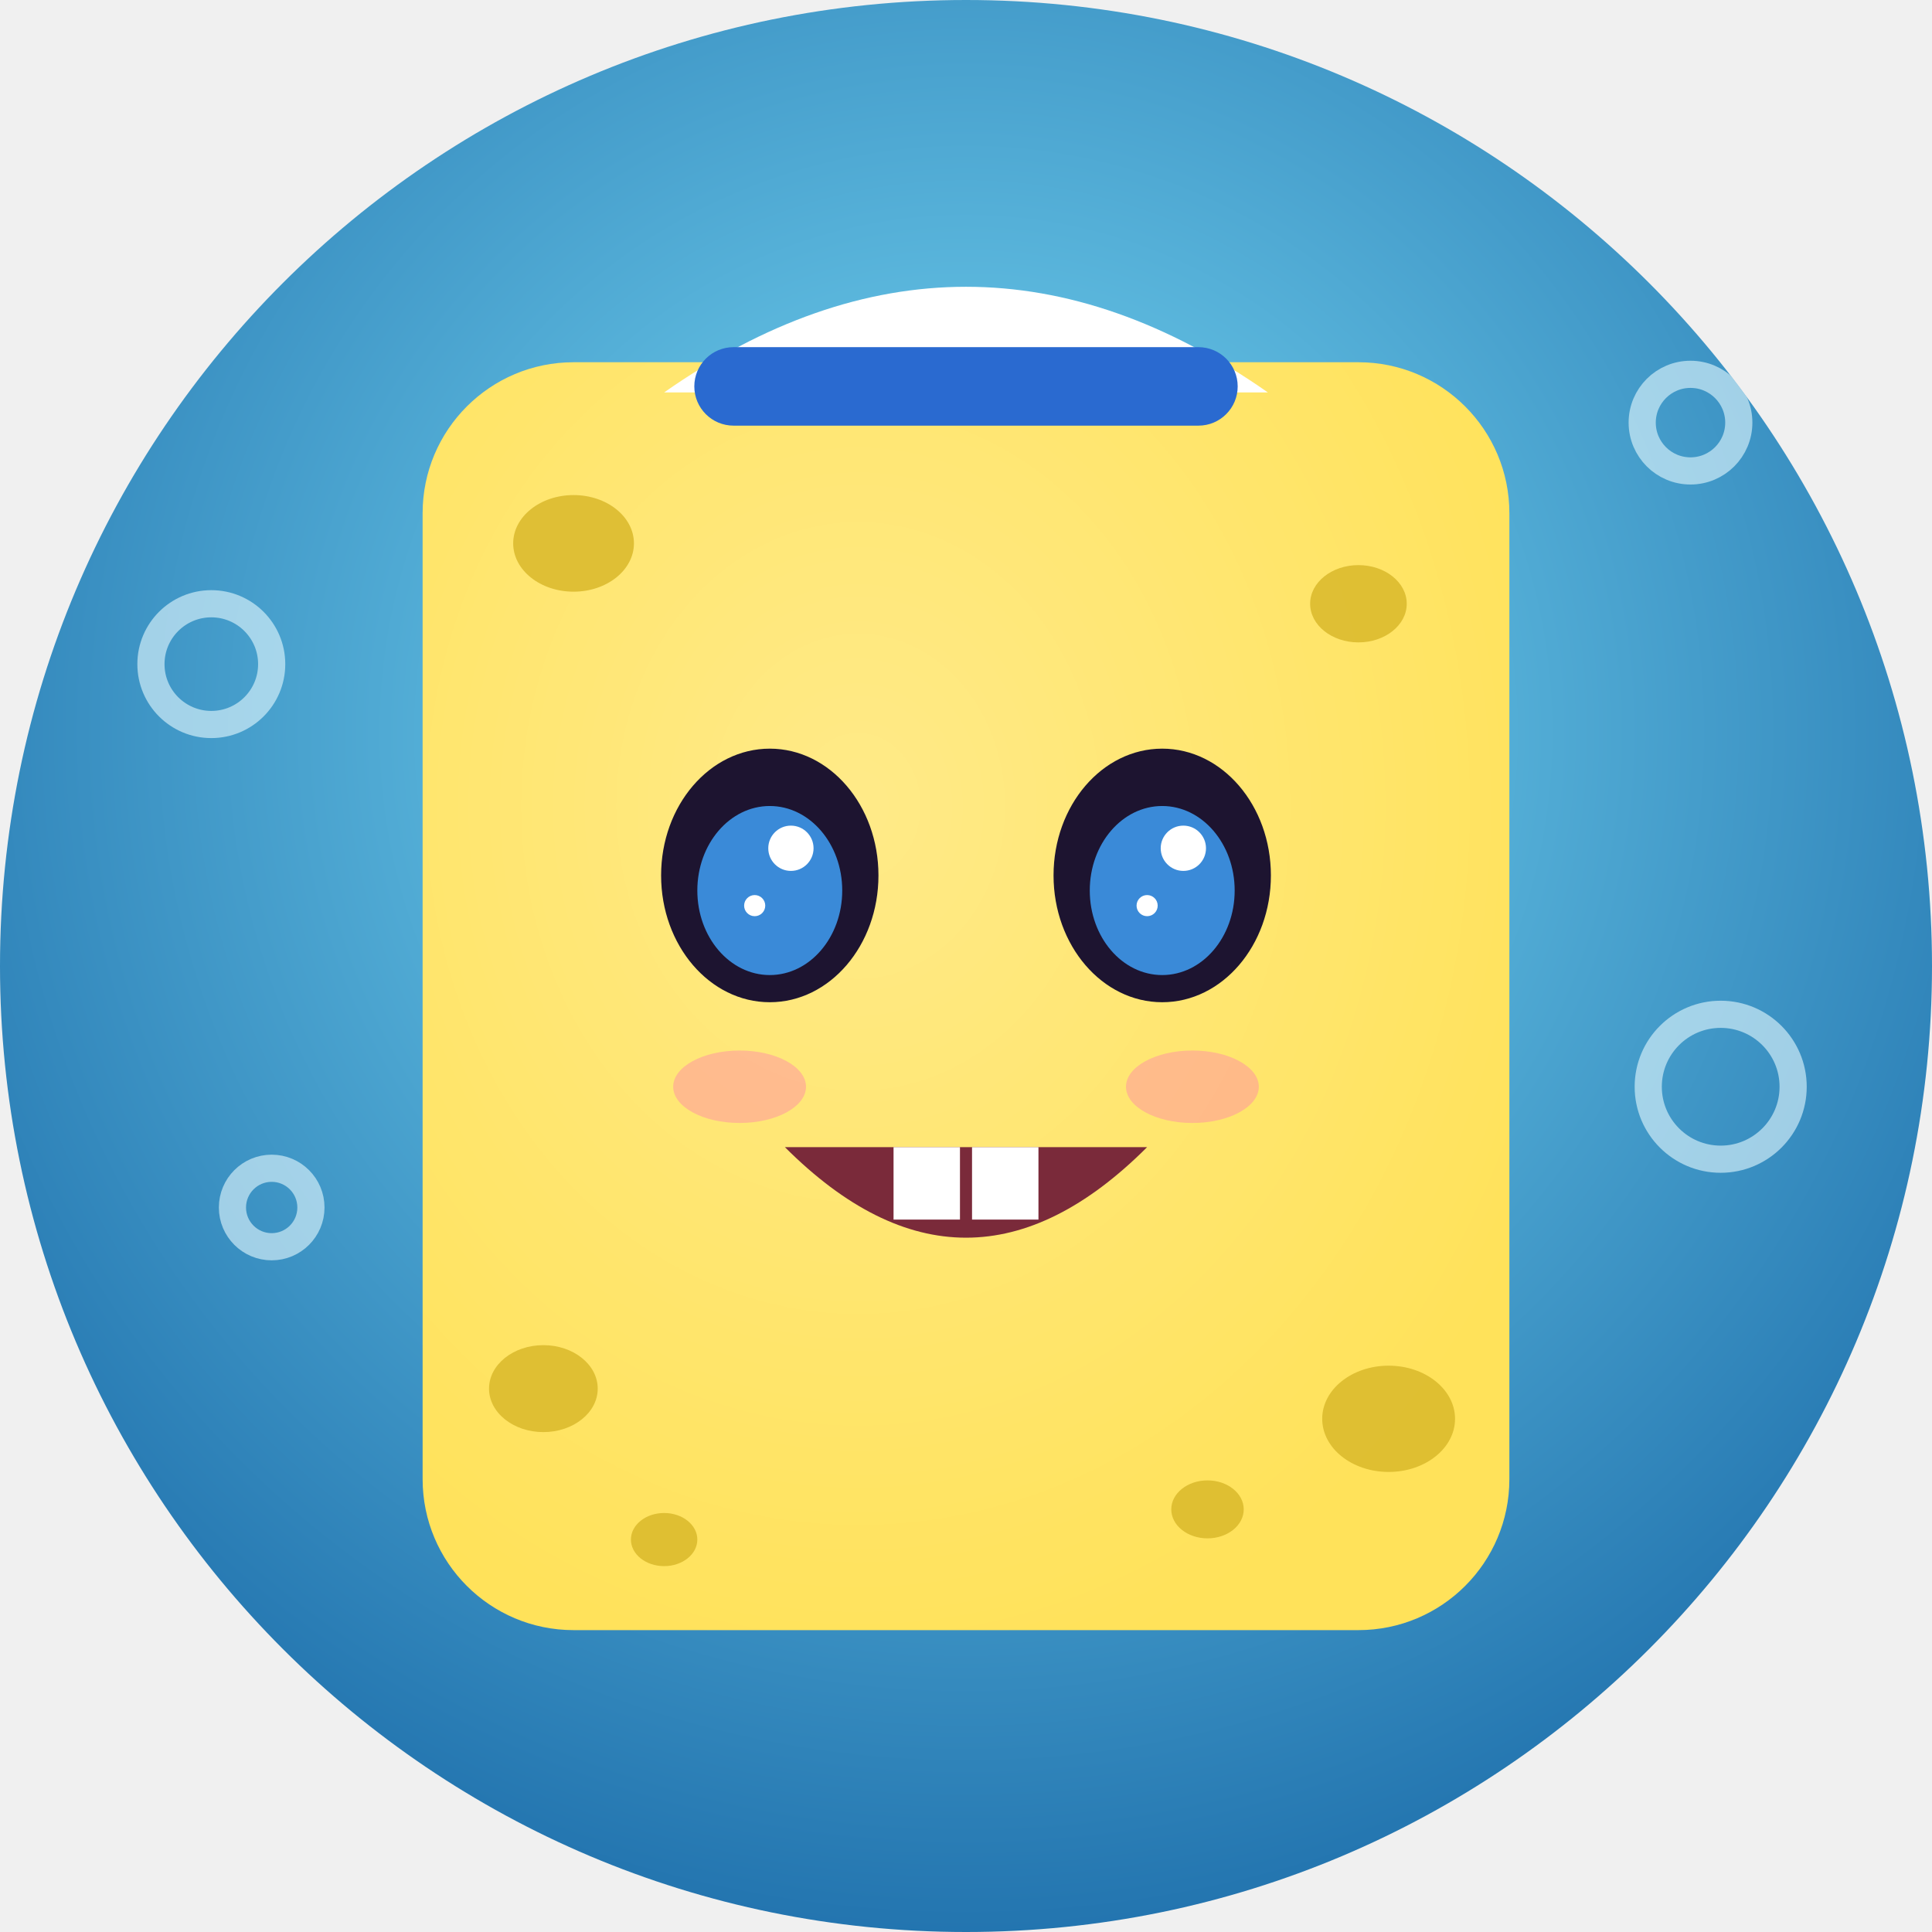
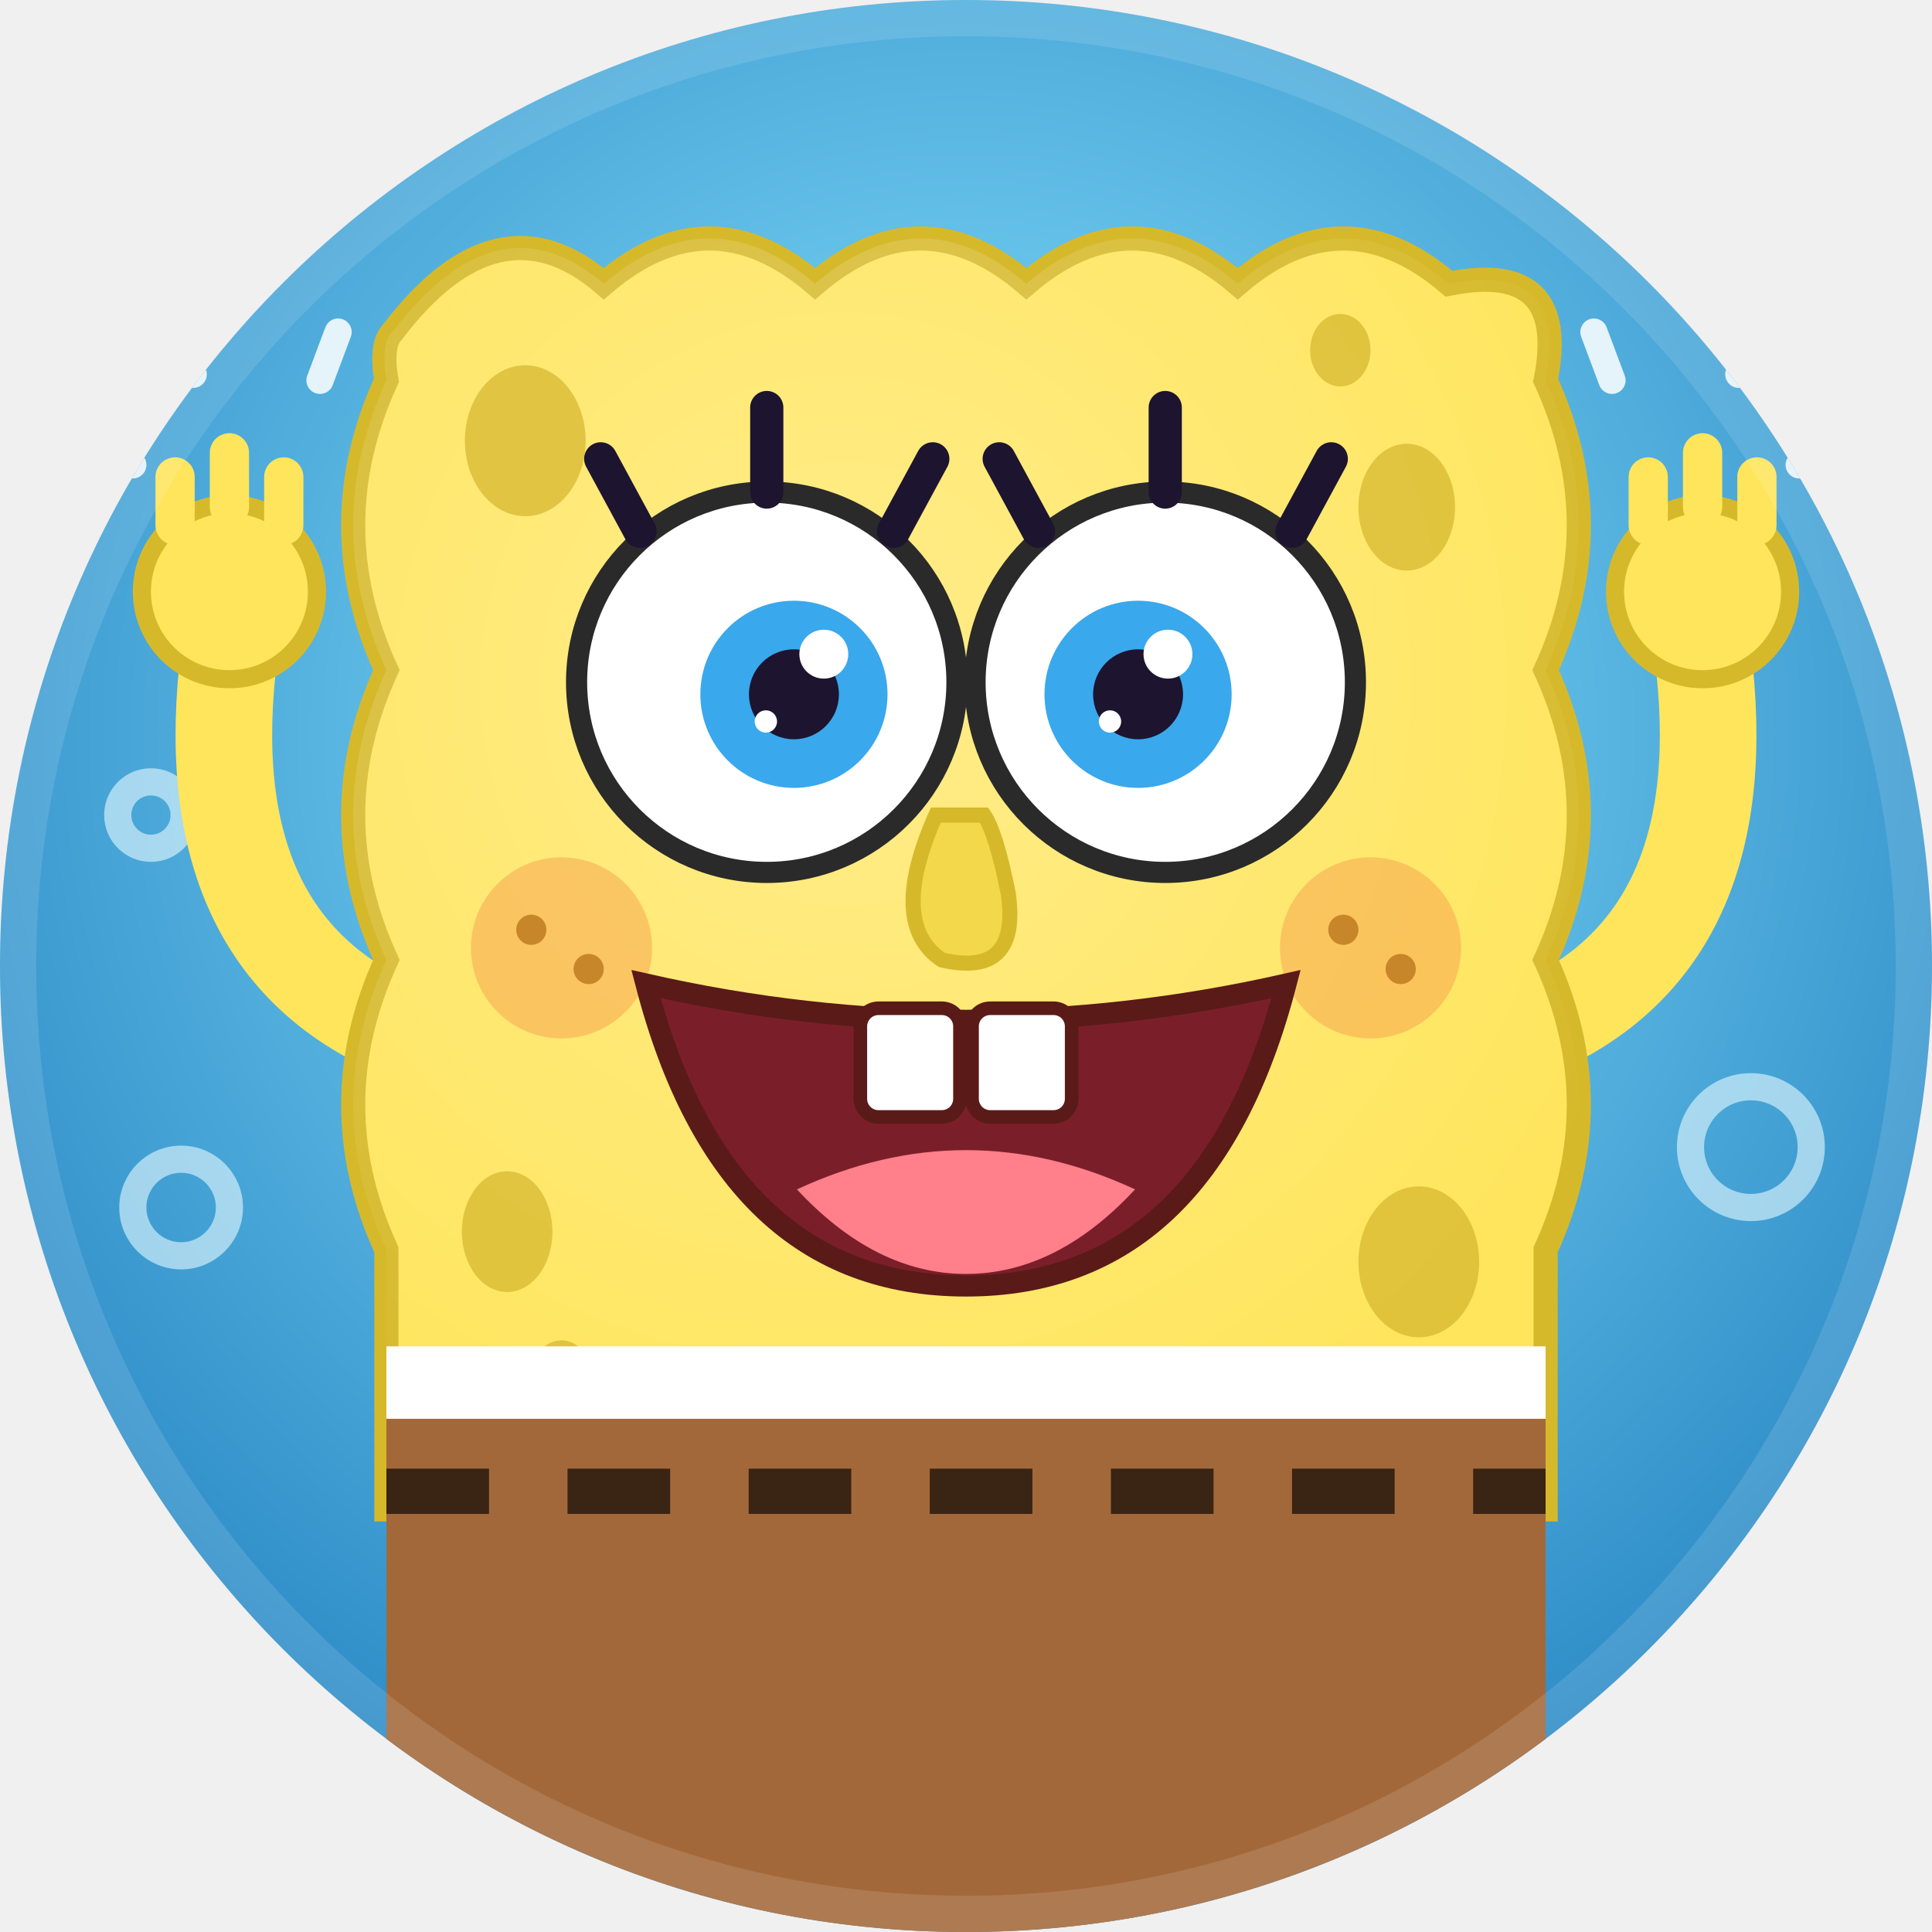
<svg xmlns="http://www.w3.org/2000/svg" viewBox="0 0 64 64">
  <defs>
-     <clipPath id="apc">
+     <clipPath id="sponge-c">
      <circle cx="32" cy="32" r="32" />
    </clipPath>
-     <radialGradient id="apbg" cx="50%" cy="38%" r="68%">
-       <stop offset="0" stop-color="#7adcf6" />
-       <stop offset="1" stop-color="#1a6aa8" />
+     <radialGradient id="sponge-bg" cx="50%" cy="38%" r="68%">
+       <stop offset="0" stop-color="#8ae6ff" />
+       <stop offset="1" stop-color="#2280c0" />
    </radialGradient>
-     <radialGradient id="apsk" cx="40%" cy="35%" r="70%">
+     <radialGradient id="sponge-sk" cx="40%" cy="35%" r="70%">
      <stop offset="0" stop-color="#fff" stop-opacity=".28" />
      <stop offset="1" stop-color="#fff" stop-opacity="0" />
    </radialGradient>
  </defs>
-   <g clip-path="url(#apc)">
-     <rect width="64" height="64" fill="url(#apbg)" />
-     <circle cx="7" cy="22" r="2" fill="none" stroke="#e6faff" stroke-width=".9" opacity=".6" />
-     <circle cx="9" cy="40" r="1.3" fill="none" stroke="#e6faff" stroke-width=".9" opacity=".6" />
-     <circle cx="56" cy="14" r="1.6" fill="none" stroke="#e6faff" stroke-width=".9" opacity=".6" />
-     <circle cx="57" cy="36" r="2.4" fill="none" stroke="#e6faff" stroke-width=".9" opacity=".6" />
-     <rect x="14" y="12" width="36" height="42" rx="5" fill="#ffe25a" />
-     <rect x="14" y="12" width="36" height="42" rx="5" fill="url(#apsk)" />
-     <ellipse cx="19" cy="18" rx="2" ry="1.6" fill="#d9b82a" opacity=".85" />
-     <ellipse cx="45" cy="20" rx="1.6" ry="1.28" fill="#d9b82a" opacity=".85" />
-     <ellipse cx="18" cy="46" rx="1.8" ry="1.44" fill="#d9b82a" opacity=".85" />
-     <ellipse cx="46" cy="47" rx="2.2" ry="1.76" fill="#d9b82a" opacity=".85" />
-     <ellipse cx="40" cy="50" rx="1.2" ry="0.96" fill="#d9b82a" opacity=".85" />
-     <ellipse cx="22" cy="51" rx="1.1" ry="0.88" fill="#d9b82a" opacity=".85" />
-     <path d="M22 13 Q32 6 42 13Z" fill="#fff" />
-     <rect x="23" y="11.5" width="18" height="2.6" rx="1.3" fill="#2a6ad0" />
-     <ellipse cx="25.5" cy="29" rx="3.6" ry="4.2" fill="#1d1430" />
-     <ellipse cx="25.5" cy="29.5" rx="2.4" ry="2.8" fill="#3a8ad8" />
-     <circle cx="26.2" cy="28.1" r=".75" fill="#fff" />
-     <circle cx="25.0" cy="30" r=".35" fill="#fff" />
-     <ellipse cx="38.5" cy="29" rx="3.6" ry="4.2" fill="#1d1430" />
-     <ellipse cx="38.5" cy="29.5" rx="2.4" ry="2.8" fill="#3a8ad8" />
-     <circle cx="39.2" cy="28.1" r=".75" fill="#fff" />
-     <circle cx="38.0" cy="30" r=".35" fill="#fff" />
-     <path d="M26 38 Q32 44 38 38Z" fill="#7a2a3a" />
-     <rect x="29.6" y="38" width="2.2" height="2.4" fill="#fff" />
-     <rect x="32.2" y="38" width="2.2" height="2.4" fill="#fff" />
-     <ellipse cx="24.5" cy="36" rx="2.2" ry="1.2" fill="#ff8fa3" opacity=".5" />
-     <ellipse cx="39.5" cy="36" rx="2.2" ry="1.2" fill="#ff8fa3" opacity=".5" />
+   <g clip-path="url(#sponge-c)">
+     <rect width="64" height="64" fill="url(#sponge-bg)" />
+     <g fill="none" stroke="#e6faff" stroke-width=".9" opacity=".6">
+       <circle cx="6" cy="40" r="1.6" />
+       <circle cx="58" cy="38" r="2" />
+       <circle cx="5" cy="27" r="1.1" />
+     </g>
+     <path d="M13 34 Q6.4 31 7.6 21.6" stroke="#ffe55c" stroke-width="3.2" fill="none" stroke-linecap="round" />
+     <circle cx="7.6" cy="19.6" r="2.9" fill="#ffe55c" stroke="#d6b92a" stroke-width=".6" />
+     <path d="M5.8 17.4 v-1.6 M7.6 16.8 v-1.8 M9.4 17.4 v-1.6" stroke="#ffe55c" stroke-width="1.3" stroke-linecap="round" />
+     <path d="M51 34 Q57.6 31 56.4 21.6" stroke="#ffe55c" stroke-width="3.2" fill="none" stroke-linecap="round" />
+     <circle cx="56.4" cy="19.6" r="2.9" fill="#ffe55c" stroke="#d6b92a" stroke-width=".6" />
+     <path d="M54.6 17.4 v-1.6 M56.4 16.8 v-1.8 M58.2 17.4 v-1.6" stroke="#ffe55c" stroke-width="1.3" stroke-linecap="round" />
+     <path d="M13 11 Q16.5 6.4 20 9.4 Q23.5 6.4 27 9.4 Q30.5 6.4 34 9.4 Q37.5 6.4 41 9.4 Q44.5 6.4 48 9.4 Q52 8.6 51.2 12.6 Q53.4 17.4 51.2 22.2 Q53.4 27 51.2 31.8 Q53.4 36.6 51.2 41.4 L51.2 50 H12.8 L12.8 41.4 Q10.6 36.6 12.8 31.8 Q10.6 27 12.8 22.2 Q10.6 17.4 12.8 12.6 Q12.6 11.4 13 11Z" fill="#ffe55c" stroke="#d6b92a" stroke-width=".8" />
+     <path d="M13 11 Q16.5 6.4 20 9.4 Q23.5 6.4 27 9.4 Q30.5 6.4 34 9.4 Q37.5 6.4 41 9.4 Q44.5 6.4 48 9.4 Q52 8.6 51.2 12.6 Q53.4 17.4 51.2 22.2 Q53.4 27 51.2 31.8 Q53.4 36.6 51.2 41.4 L51.2 50 H12.8 L12.8 41.4 Q10.6 36.6 12.8 31.8 Q10.6 27 12.8 22.2 Q10.6 17.4 12.8 12.6 Q12.6 11.4 13 11Z" fill="url(#sponge-sk)" />
+     <ellipse cx="17.4" cy="14.6" rx="2" ry="2.5" fill="#d4b52c" opacity=".7" />
+     <ellipse cx="46.6" cy="16.8" rx="1.6" ry="2.1" fill="#d4b52c" opacity=".7" />
+     <ellipse cx="16.8" cy="40.8" rx="1.5" ry="2" fill="#d4b52c" opacity=".7" />
+     <ellipse cx="47" cy="41.8" rx="2" ry="2.5" fill="#d4b52c" opacity=".7" />
+     <ellipse cx="44.4" cy="11.6" rx="1" ry="1.2" fill="#d4b52c" opacity=".7" />
+     <ellipse cx="18.6" cy="45.6" rx="1" ry="1.2" fill="#d4b52c" opacity=".7" />
+     <ellipse cx="45.4" cy="47" rx="1.1" ry="1.3" fill="#d4b52c" opacity=".7" />
+     <circle cx="25.4" cy="22.6" r="6.3" fill="#fff" stroke="#2a2a2a" stroke-width=".7" />
+     <circle cx="26.3" cy="23.0" r="3.1" fill="#3aa8ec" />
+     <circle cx="26.3" cy="23.0" r="1.49" fill="#1d1430" />
+     <circle cx="27.29" cy="21.67" r="0.81" fill="#fff" />
+     <circle cx="25.37" cy="23.90" r="0.37" fill="#fff" />
+     <circle cx="38.6" cy="22.6" r="6.3" fill="#fff" stroke="#2a2a2a" stroke-width=".7" />
+     <circle cx="37.7" cy="23.0" r="3.1" fill="#3aa8ec" />
+     <circle cx="37.7" cy="23.0" r="1.49" fill="#1d1430" />
+     <circle cx="38.69" cy="21.67" r="0.81" fill="#fff" />
+     <circle cx="36.77" cy="23.90" r="0.37" fill="#fff" />
+     <g stroke="#1d1430" stroke-width="1.1" stroke-linecap="round">
+       <path d="M21.2 17.6 L19.9 15.2" />
+       <path d="M25.4 16.3 L25.4 13.5" />
+       <path d="M29.6 17.6 L30.9 15.2" />
+       <path d="M34.4 17.6 L33.1 15.2" />
+       <path d="M38.6 16.3 L38.6 13.5" />
+       <path d="M42.8 17.6 L44.1 15.2" />
+     </g>
+     <path d="M31 27 Q29.4 30.6 31.2 31.8 Q33.8 32.4 33.4 29.6 Q33 27.6 32.6 27Z" fill="#f2d84a" stroke="#d6b92a" stroke-width=".5" />
+     <circle cx="18.6" cy="31.4" r="3" fill="#f6a24e" opacity=".5" />
+     <circle cx="45.4" cy="31.4" r="3" fill="#f6a24e" opacity=".5" />
+     <g fill="#c8862a">
+       <circle cx="17.6" cy="30.8" r=".5" />
+       <circle cx="19.5" cy="32.1" r=".5" />
+       <circle cx="44.5" cy="30.8" r=".5" />
+       <circle cx="46.4" cy="32.1" r=".5" />
+     </g>
+     <path d="M21.4 32.6 Q32 35 42.6 32.6 Q40 42.6 32 42.6 Q24 42.6 21.4 32.6Z" fill="#7a1f2a" stroke="#5a1a18" stroke-width=".7" />
+     <path d="M26.4 39.4 Q32 36.8 37.6 39.4 Q35 42.2 32 42.2 Q29 42.2 26.4 39.4Z" fill="#ff7f8a" />
+     <rect x="28.5" y="33.4" width="3.3" height="3.6" rx=".6" fill="#fff" stroke="#5a1a18" stroke-width=".45" />
+     <rect x="32.2" y="33.4" width="3.3" height="3.6" rx=".6" fill="#fff" stroke="#5a1a18" stroke-width=".45" />
+     <rect x="12.8" y="46" width="38.4" height="18" fill="#a3683a" />
+     <path d="M12.8 49.4 H51.2" stroke="#3a2414" stroke-width="1.5" stroke-dasharray="3.4 2.6" />
+     <path d="M12.8 44.6 H51.2 V47 H12.8Z" fill="#fff" />
+     <g stroke="#fff" stroke-width=".9" fill="none" stroke-linecap="round" opacity=".85">
+       <path d="M4.4 15.4 l-1.6 -.8 M6.4 12.4 l-.8 -1.6 M10.6 12.6 l.6 -1.6" />
+       <path d="M53.4 12.6 l-.6 -1.6 M57.6 12.4 l.8 -1.6 M59.6 15.4 l1.6 -.8" />
+     </g>
+     <circle cx="32" cy="32" r="31.4" fill="none" stroke="#fff" stroke-opacity=".12" stroke-width="1.2" />
  </g>
</svg>
